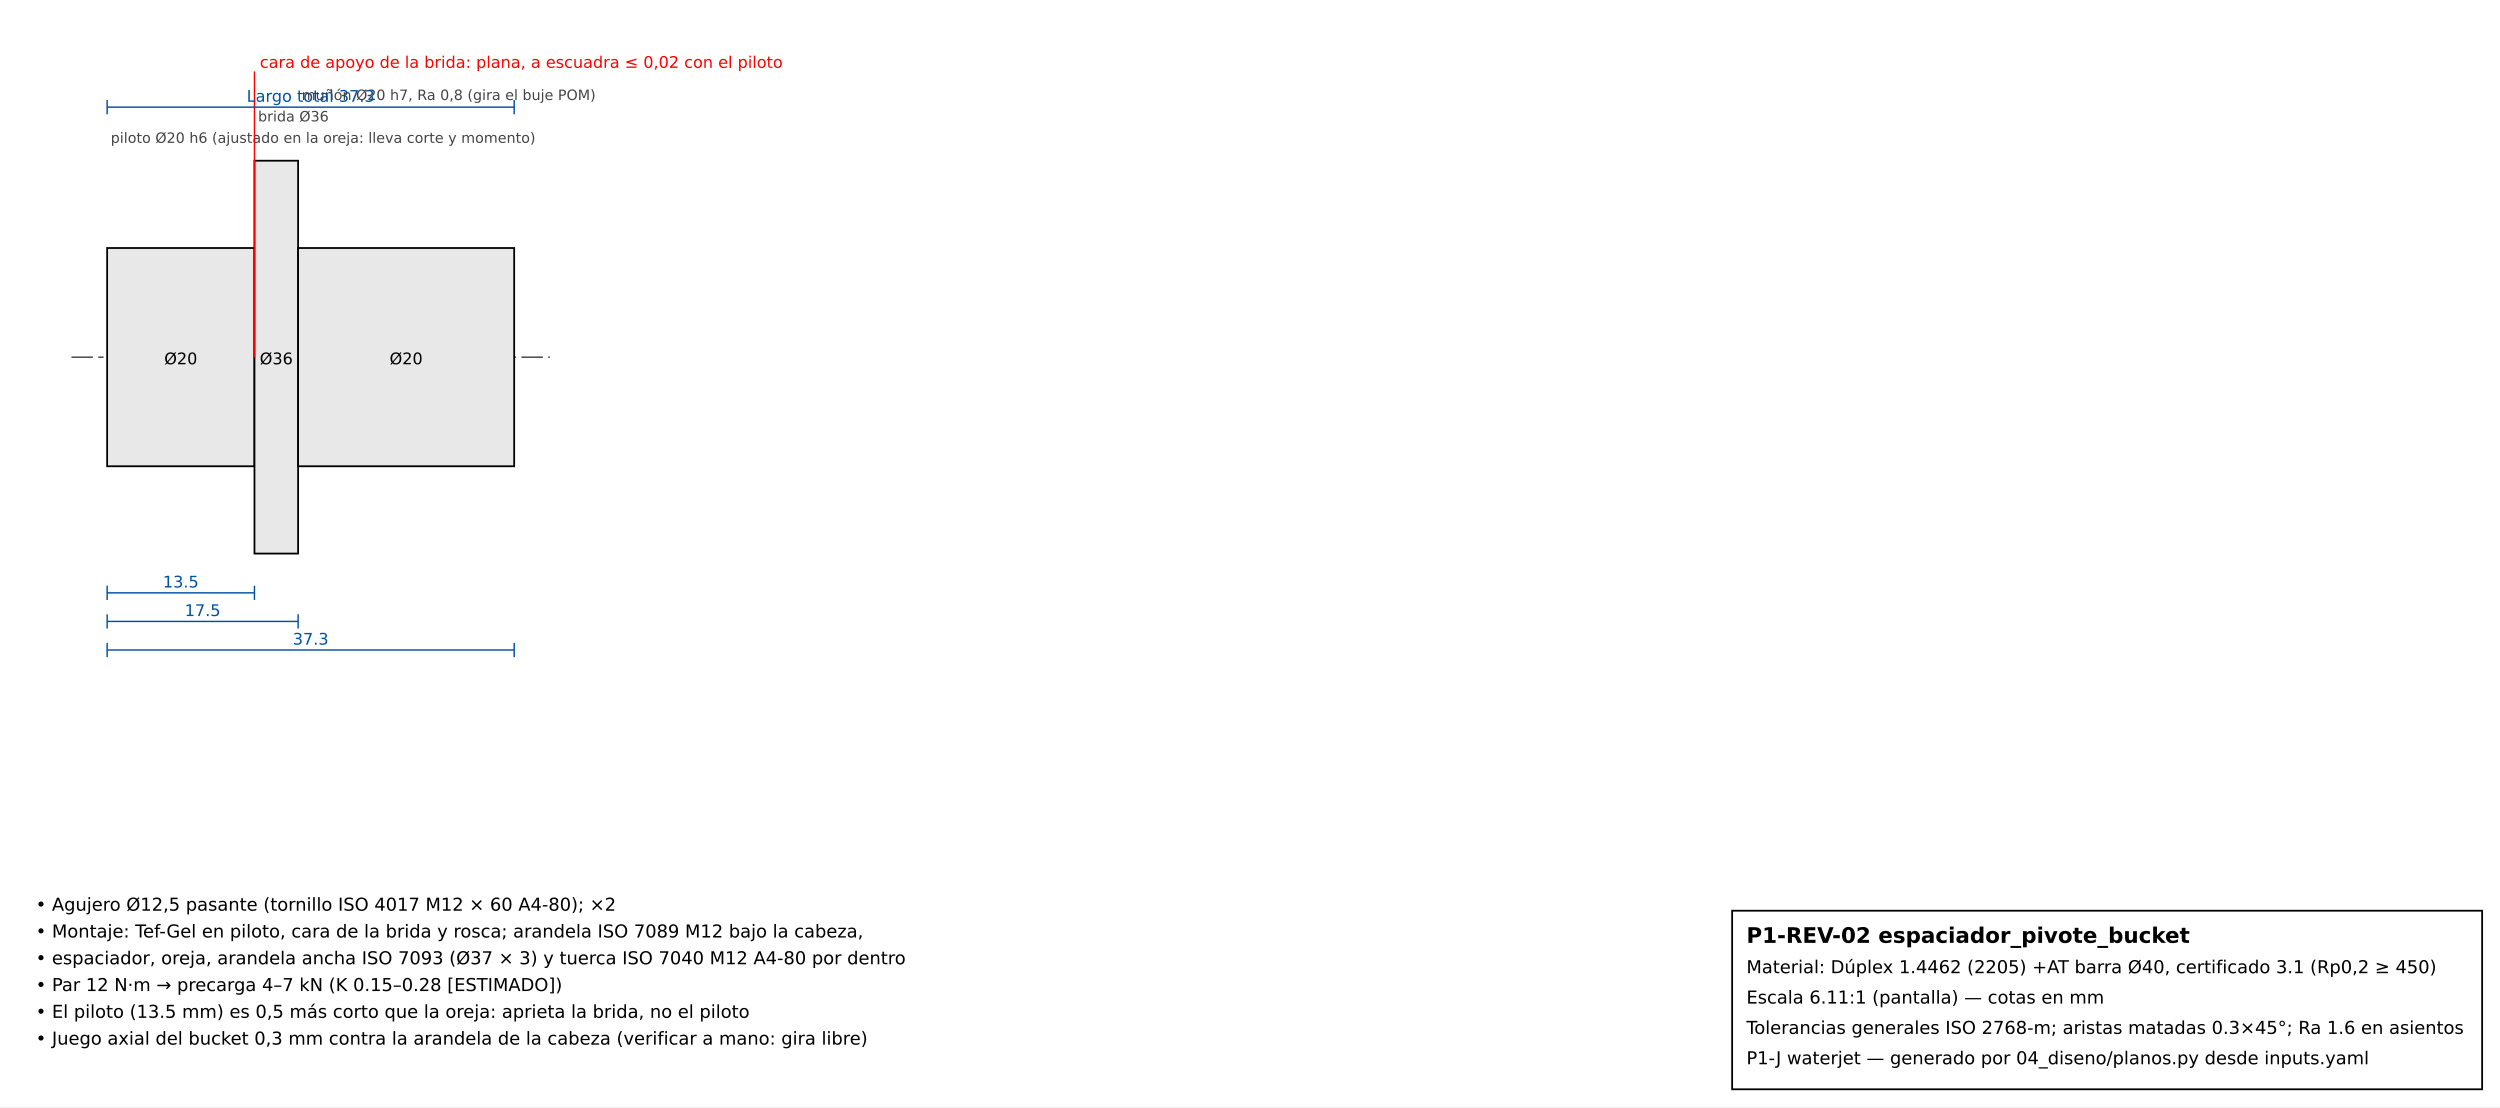
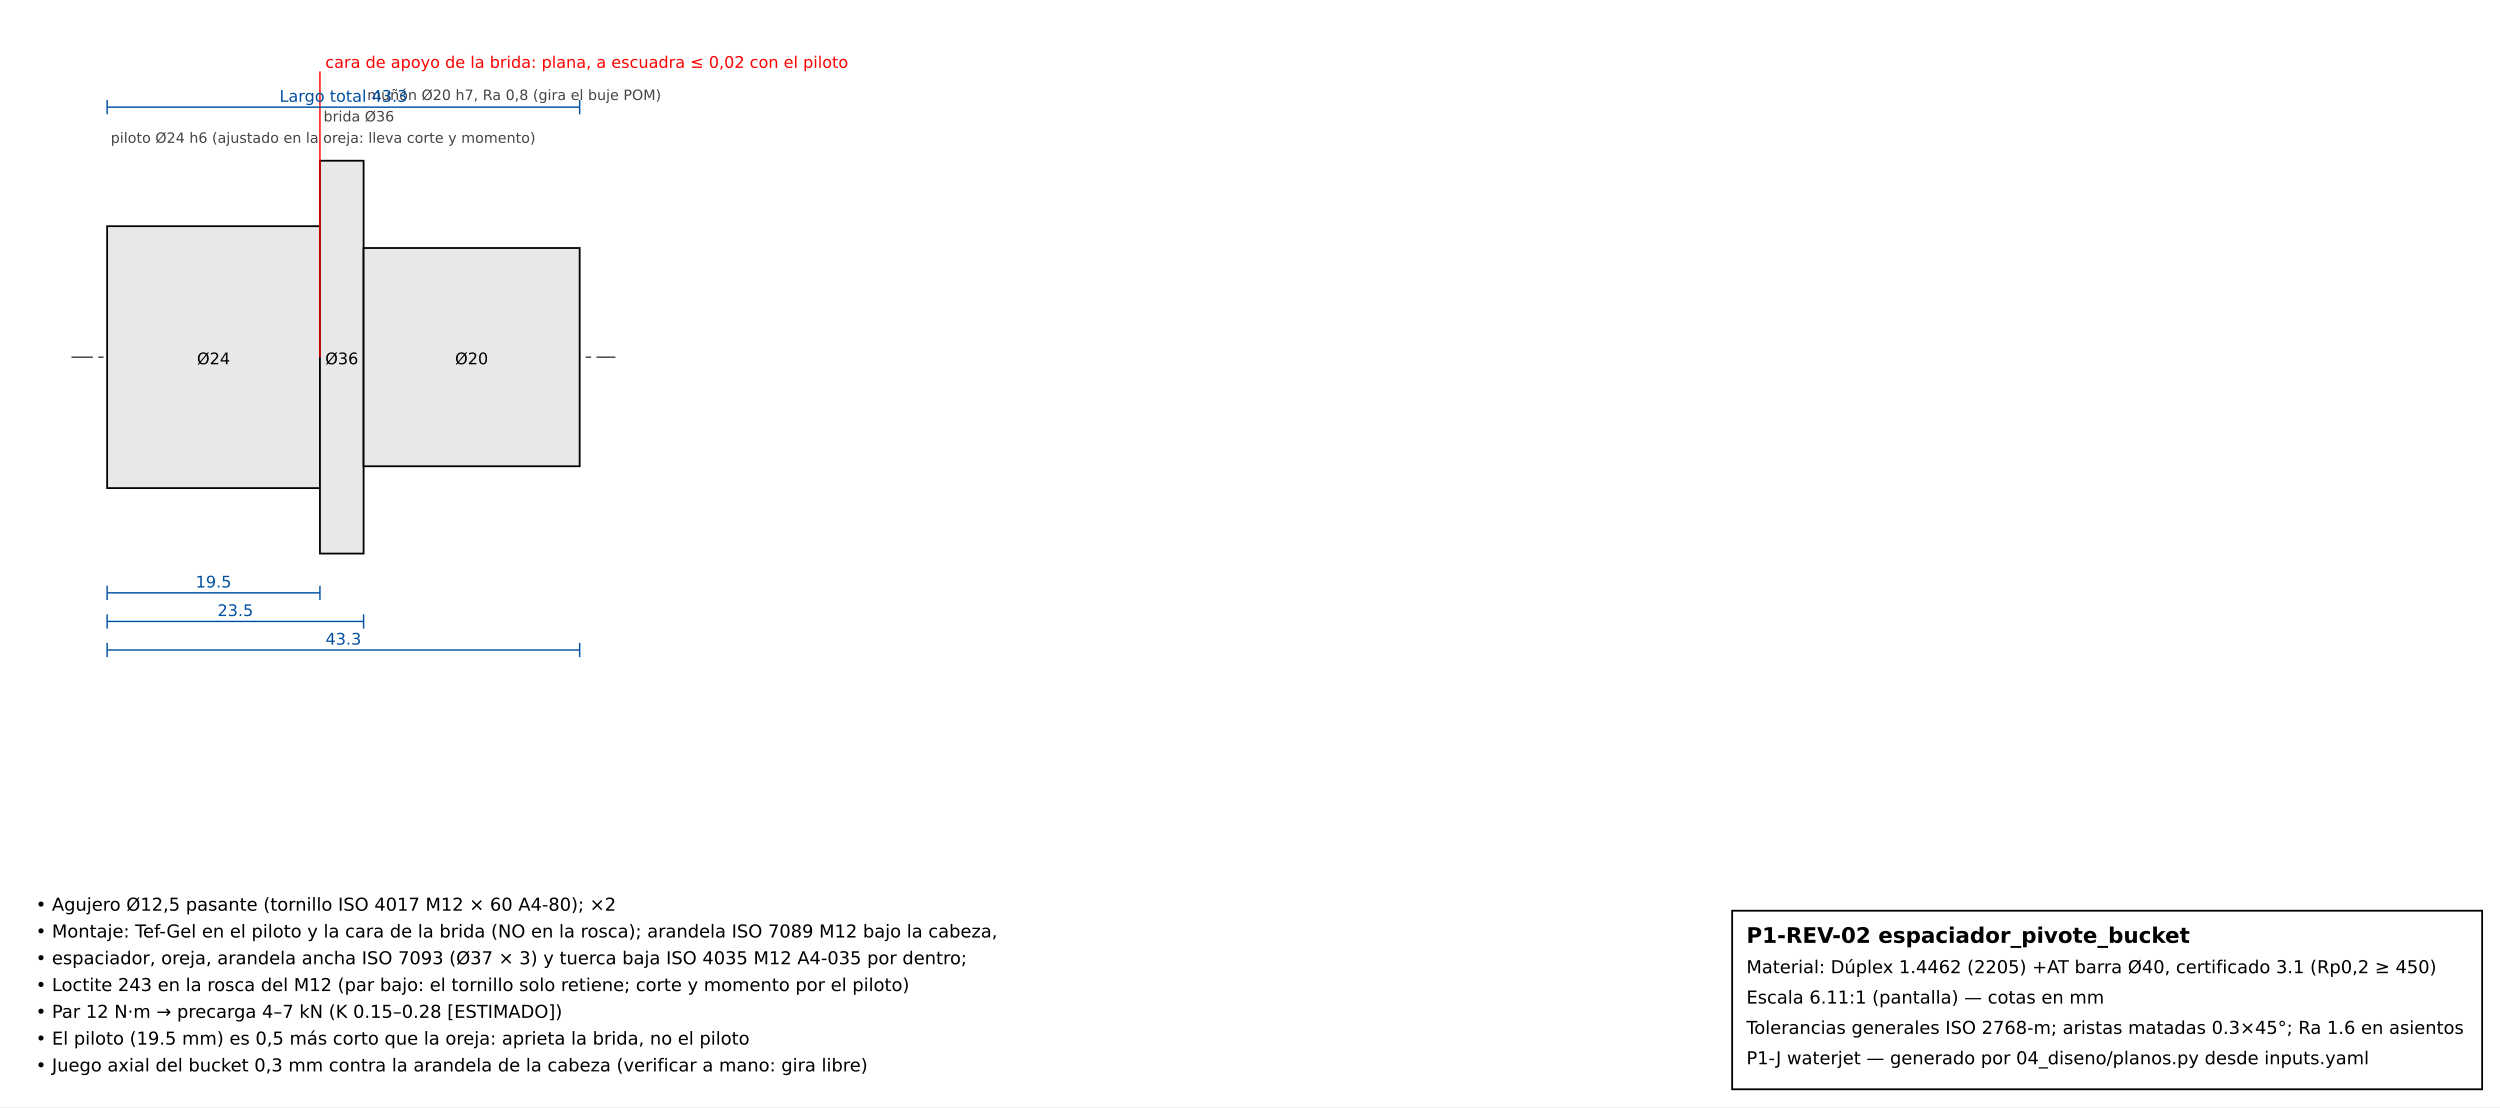
<svg xmlns="http://www.w3.org/2000/svg" baseProfile="full" height="620" version="1.1" width="1400">
  <defs />
  <rect fill="white" height="620" width="1400" x="0" y="0" />
-   <line stroke="black" stroke-dasharray="12,3,3,3" stroke-width="0.6" x1="40" x2="307.944" y1="200" y2="200" />
-   <rect fill="#e8e8e8" height="122.222" stroke="black" stroke-width="1" width="82.5" x="60" y="138.889" />
-   <text font-family="DejaVu Sans" font-size="9" text-anchor="middle" x="101.25" y="204">Ø20</text>
-   <line stroke="#0050a0" stroke-width="0.8" x1="60" x2="142.5" y1="332.0" y2="332.0" />
+   <line stroke="black" stroke-dasharray="12,3,3,3" stroke-width="0.6" x1="40" x2="344.611" y1="200" y2="200" />
+   <rect fill="#e8e8e8" height="146.667" stroke="black" stroke-width="1" width="119.167" x="60" y="126.667" />
+   <text font-family="DejaVu Sans" font-size="9" text-anchor="middle" x="119.583" y="204">Ø24</text>
+   <line stroke="#0050a0" stroke-width="0.8" x1="60" x2="179.167" y1="332.0" y2="332.0" />
  <line stroke="#0050a0" stroke-width="0.8" x1="60" x2="60" y1="328.0" y2="336.0" />
-   <line stroke="#0050a0" stroke-width="0.8" x1="142.5" x2="142.5" y1="328.0" y2="336.0" />
-   <text fill="#0050a0" font-family="DejaVu Sans" font-size="9" text-anchor="middle" x="101.25" y="329.0">13.5</text>
-   <text fill="#444" font-family="DejaVu Sans" font-size="8" x="62" y="80.0">piloto Ø20 h6 (ajustado en la oreja: lleva corte y momento)</text>
-   <rect fill="#e8e8e8" height="220.0" stroke="black" stroke-width="1" width="24.444" x="142.5" y="90.0" />
-   <text font-family="DejaVu Sans" font-size="9" text-anchor="middle" x="154.722" y="204">Ø36</text>
-   <line stroke="#0050a0" stroke-width="0.8" x1="60" x2="166.944" y1="348.0" y2="348.0" />
+   <line stroke="#0050a0" stroke-width="0.8" x1="179.167" x2="179.167" y1="328.0" y2="336.0" />
+   <text fill="#0050a0" font-family="DejaVu Sans" font-size="9" text-anchor="middle" x="119.583" y="329.0">19.5</text>
+   <text fill="#444" font-family="DejaVu Sans" font-size="8" x="62" y="80.0">piloto Ø24 h6 (ajustado en la oreja: lleva corte y momento)</text>
+   <rect fill="#e8e8e8" height="220.0" stroke="black" stroke-width="1" width="24.444" x="179.167" y="90.0" />
+   <text font-family="DejaVu Sans" font-size="9" text-anchor="middle" x="191.389" y="204">Ø36</text>
+   <line stroke="#0050a0" stroke-width="0.8" x1="60" x2="203.611" y1="348.0" y2="348.0" />
  <line stroke="#0050a0" stroke-width="0.8" x1="60" x2="60" y1="344.0" y2="352.0" />
-   <line stroke="#0050a0" stroke-width="0.8" x1="166.944" x2="166.944" y1="344.0" y2="352.0" />
-   <text fill="#0050a0" font-family="DejaVu Sans" font-size="9" text-anchor="middle" x="113.472" y="345.0">17.5</text>
-   <text fill="#444" font-family="DejaVu Sans" font-size="8" x="144.5" y="68.0">brida Ø36</text>
-   <rect fill="#e8e8e8" height="122.222" stroke="black" stroke-width="1" width="121.0" x="166.944" y="138.889" />
-   <text font-family="DejaVu Sans" font-size="9" text-anchor="middle" x="227.444" y="204">Ø20</text>
-   <line stroke="#0050a0" stroke-width="0.8" x1="60" x2="287.944" y1="364.0" y2="364.0" />
+   <line stroke="#0050a0" stroke-width="0.8" x1="203.611" x2="203.611" y1="344.0" y2="352.0" />
+   <text fill="#0050a0" font-family="DejaVu Sans" font-size="9" text-anchor="middle" x="131.806" y="345.0">23.5</text>
+   <text fill="#444" font-family="DejaVu Sans" font-size="8" x="181.167" y="68.0">brida Ø36</text>
+   <rect fill="#e8e8e8" height="122.222" stroke="black" stroke-width="1" width="121.0" x="203.611" y="138.889" />
+   <text font-family="DejaVu Sans" font-size="9" text-anchor="middle" x="264.111" y="204">Ø20</text>
+   <line stroke="#0050a0" stroke-width="0.8" x1="60" x2="324.611" y1="364.0" y2="364.0" />
  <line stroke="#0050a0" stroke-width="0.8" x1="60" x2="60" y1="360.0" y2="368.0" />
-   <line stroke="#0050a0" stroke-width="0.8" x1="287.944" x2="287.944" y1="360.0" y2="368.0" />
-   <text fill="#0050a0" font-family="DejaVu Sans" font-size="9" text-anchor="middle" x="173.972" y="361.0">37.3</text>
-   <text fill="#444" font-family="DejaVu Sans" font-size="8" x="168.944" y="56.0">muñón Ø20 h7, Ra 0,8 (gira el buje POM)</text>
-   <line stroke="red" stroke-width="0.8" x1="142.5" x2="142.5" y1="40.0" y2="200" />
-   <text fill="red" font-family="DejaVu Sans" font-size="9" x="145.5" y="38.0">cara de apoyo de la brida: plana, a escuadra ≤ 0,02 con el piloto</text>
-   <line stroke="#0050a0" stroke-width="0.8" x1="60" x2="287.944" y1="60" y2="60" />
+   <line stroke="#0050a0" stroke-width="0.8" x1="324.611" x2="324.611" y1="360.0" y2="368.0" />
+   <text fill="#0050a0" font-family="DejaVu Sans" font-size="9" text-anchor="middle" x="192.306" y="361.0">43.3</text>
+   <text fill="#444" font-family="DejaVu Sans" font-size="8" x="205.611" y="56.0">muñón Ø20 h7, Ra 0,8 (gira el buje POM)</text>
+   <line stroke="red" stroke-width="0.8" x1="179.167" x2="179.167" y1="40.0" y2="200" />
+   <text fill="red" font-family="DejaVu Sans" font-size="9" x="182.167" y="38.0">cara de apoyo de la brida: plana, a escuadra ≤ 0,02 con el piloto</text>
+   <line stroke="#0050a0" stroke-width="0.8" x1="60" x2="324.611" y1="60" y2="60" />
  <line stroke="#0050a0" stroke-width="0.8" x1="60" x2="60" y1="56" y2="64" />
-   <line stroke="#0050a0" stroke-width="0.8" x1="287.944" x2="287.944" y1="56" y2="64" />
-   <text fill="#0050a0" font-family="DejaVu Sans" font-size="9" text-anchor="middle" x="173.972" y="57">Largo total 37.3</text>
+   <line stroke="#0050a0" stroke-width="0.8" x1="324.611" x2="324.611" y1="56" y2="64" />
+   <text fill="#0050a0" font-family="DejaVu Sans" font-size="9" text-anchor="middle" x="192.306" y="57">Largo total 43.3</text>
  <g font-family="DejaVu Sans" font-size="11">
    <rect fill="none" height="100" stroke="black" width="420" x="970" y="510" />
    <text font-size="12" font-weight="bold" x="978" y="528">P1-REV-02  espaciador_pivote_bucket</text>
    <text font-size="10" font-weight="normal" x="978" y="545">Material: Dúplex 1.4462 (2205) +AT barra Ø40, certificado 3.1 (Rp0,2 ≥ 450)</text>
    <text font-size="10" font-weight="normal" x="978" y="562">Escala 6.11:1 (pantalla)  —  cotas en mm</text>
    <text font-size="10" font-weight="normal" x="978" y="579">Tolerancias generales ISO 2768-m; aristas matadas 0.3×45°; Ra 1.6 en asientos</text>
    <text font-size="10" font-weight="normal" x="978" y="596">P1-J waterjet — generado por 04_diseno/planos.py desde inputs.yaml</text>
    <text font-size="10" x="20" y="510">• Agujero Ø12,5 pasante (tornillo ISO 4017 M12 × 60 A4-80); ×2</text>
-     <text font-size="10" x="20" y="525">• Montaje: Tef-Gel en piloto, cara de la brida y rosca; arandela ISO 7089 M12 bajo la cabeza,</text>
-     <text font-size="10" x="20" y="540">•   espaciador, oreja, arandela ancha ISO 7093 (Ø37 × 3) y tuerca ISO 7040 M12 A4-80 por dentro</text>
-     <text font-size="10" x="20" y="555">• Par 12 N·m → precarga 4–7 kN (K 0.15–0.28 [ESTIMADO])</text>
-     <text font-size="10" x="20" y="570">• El piloto (13.5 mm) es 0,5 más corto que la oreja: aprieta la brida, no el piloto</text>
-     <text font-size="10" x="20" y="585">• Juego axial del bucket 0,3 mm contra la arandela de la cabeza (verificar a mano: gira libre)</text>
+     <text font-size="10" x="20" y="525">• Montaje: Tef-Gel en el piloto y la cara de la brida (NO en la rosca); arandela ISO 7089 M12 bajo la cabeza,</text>
+     <text font-size="10" x="20" y="540">•   espaciador, oreja, arandela ancha ISO 7093 (Ø37 × 3) y tuerca baja ISO 4035 M12 A4-035 por dentro;</text>
+     <text font-size="10" x="20" y="555">•   Loctite 243 en la rosca del M12 (par bajo: el tornillo solo retiene; corte y momento por el piloto)</text>
+     <text font-size="10" x="20" y="570">• Par 12 N·m → precarga 4–7 kN (K 0.15–0.28 [ESTIMADO])</text>
+     <text font-size="10" x="20" y="585">• El piloto (19.5 mm) es 0,5 más corto que la oreja: aprieta la brida, no el piloto</text>
+     <text font-size="10" x="20" y="600">• Juego axial del bucket 0,3 mm contra la arandela de la cabeza (verificar a mano: gira libre)</text>
  </g>
</svg>
